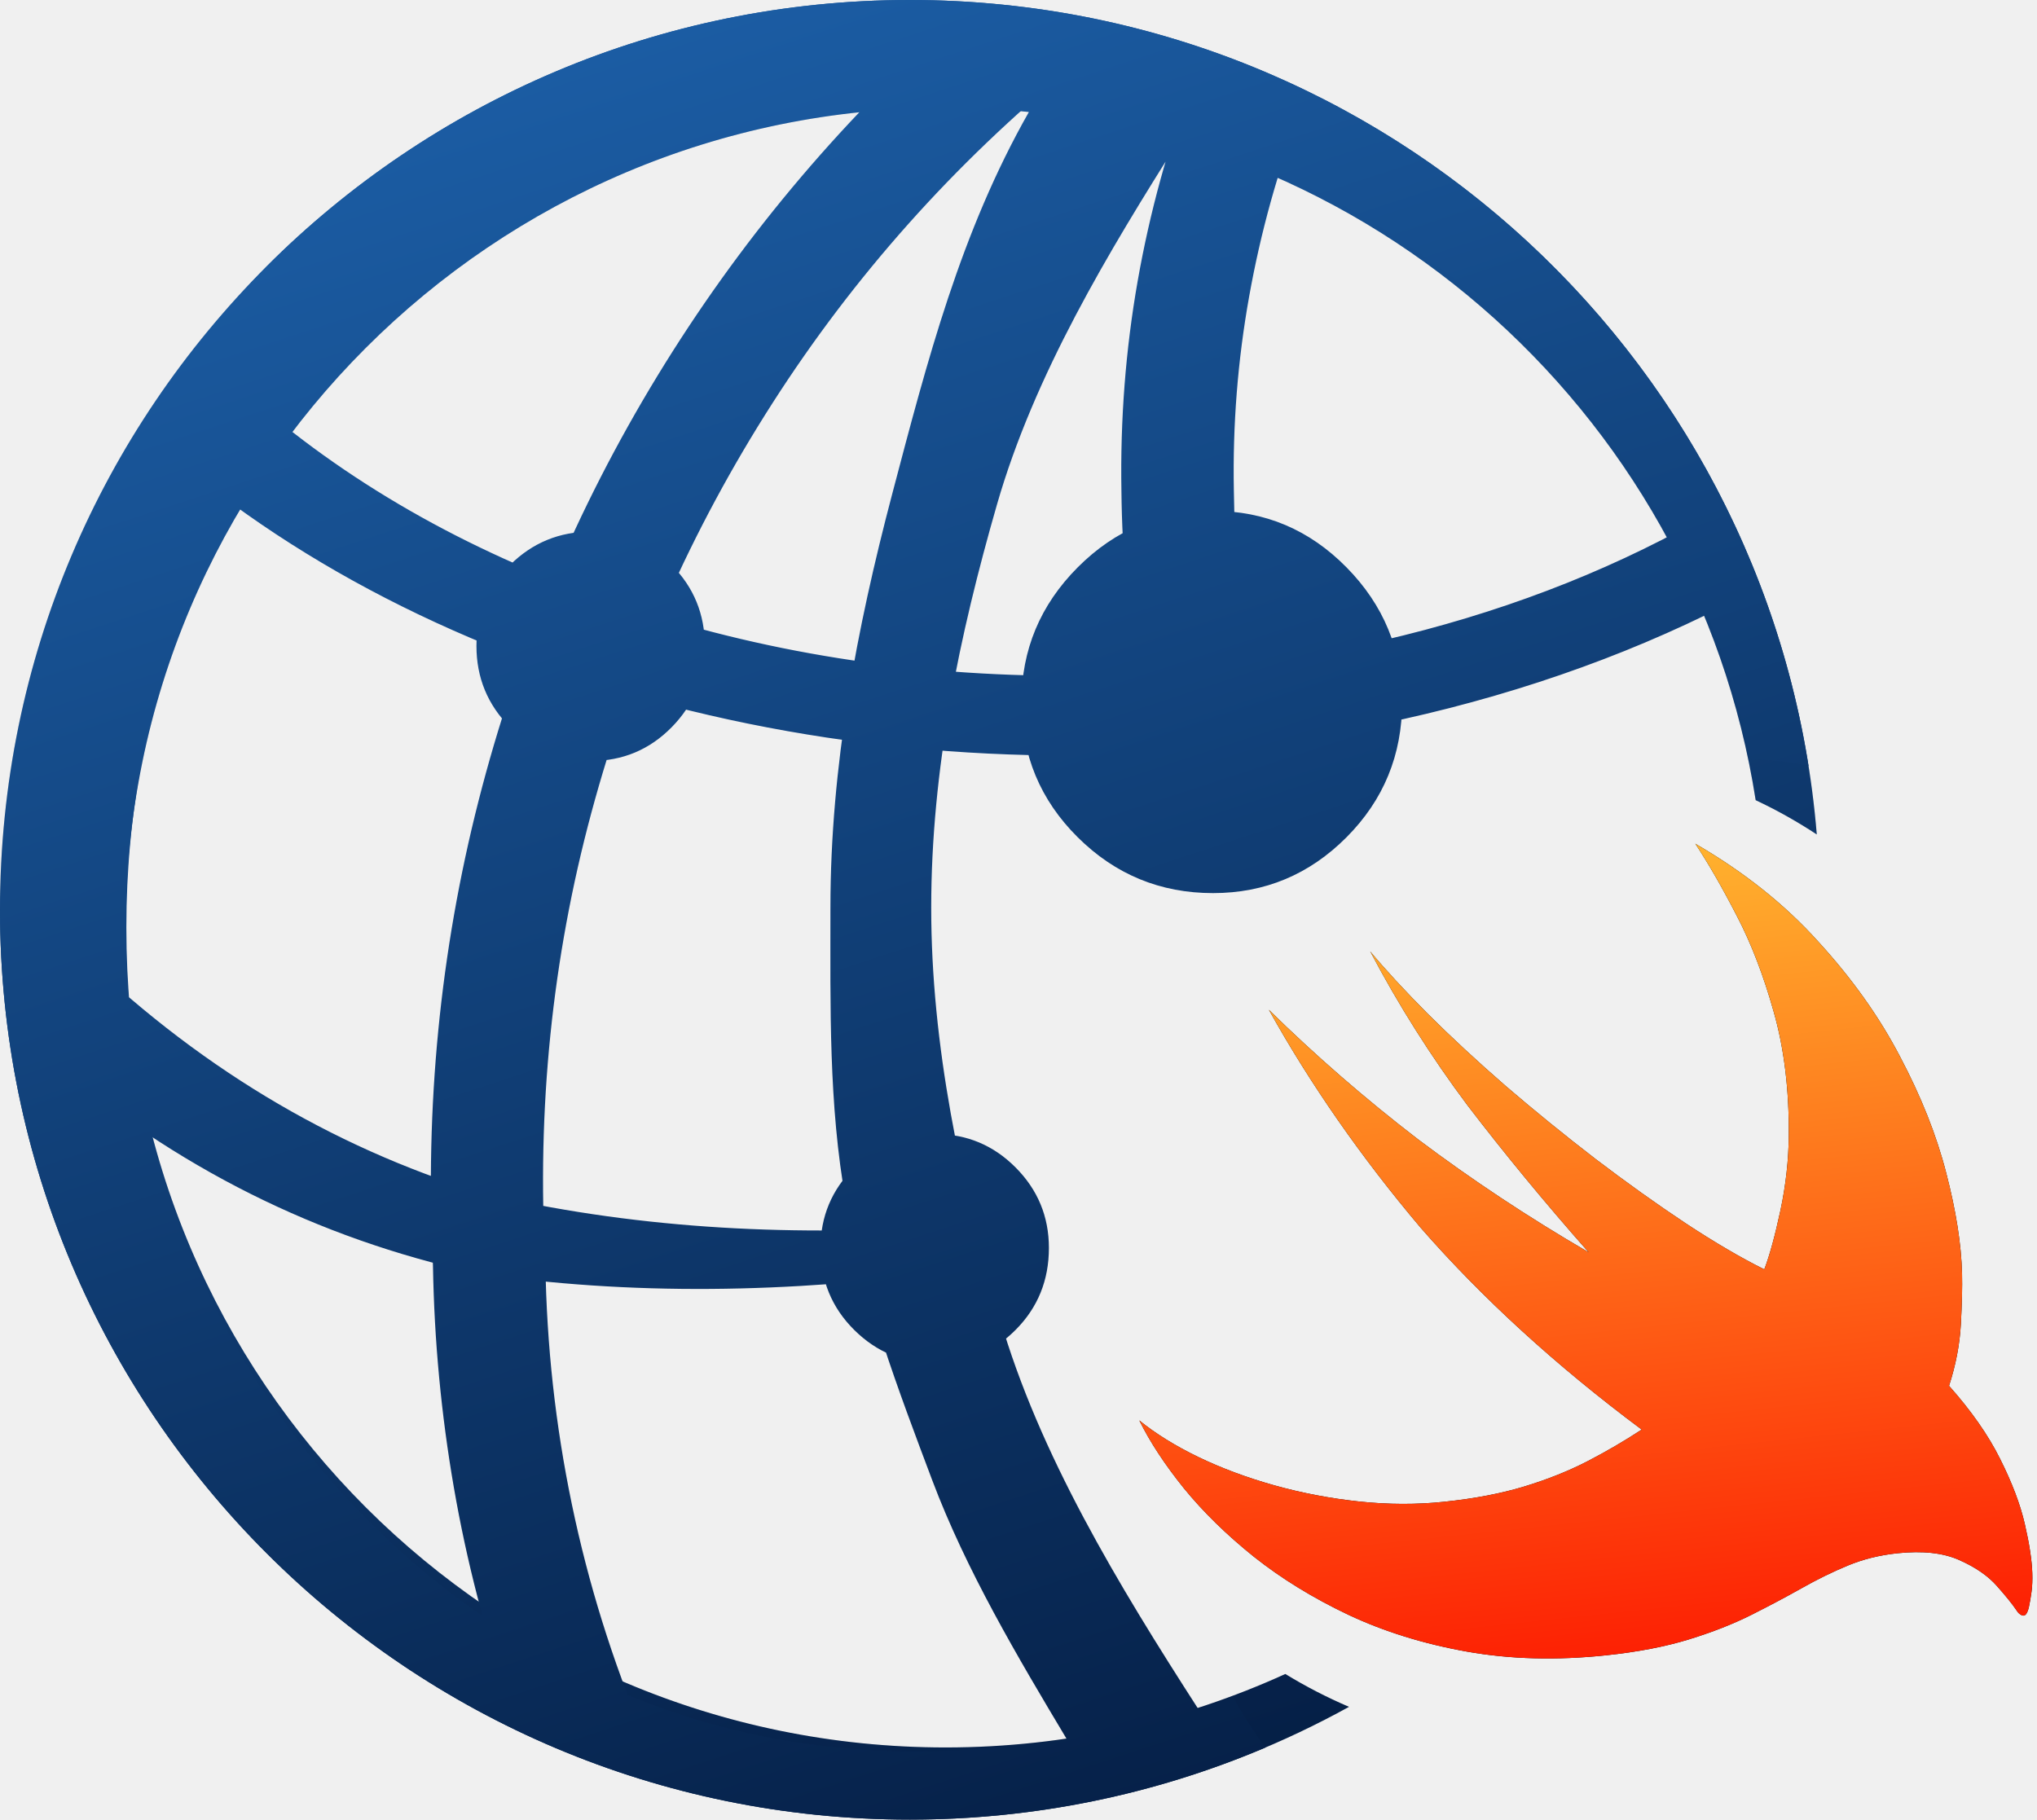
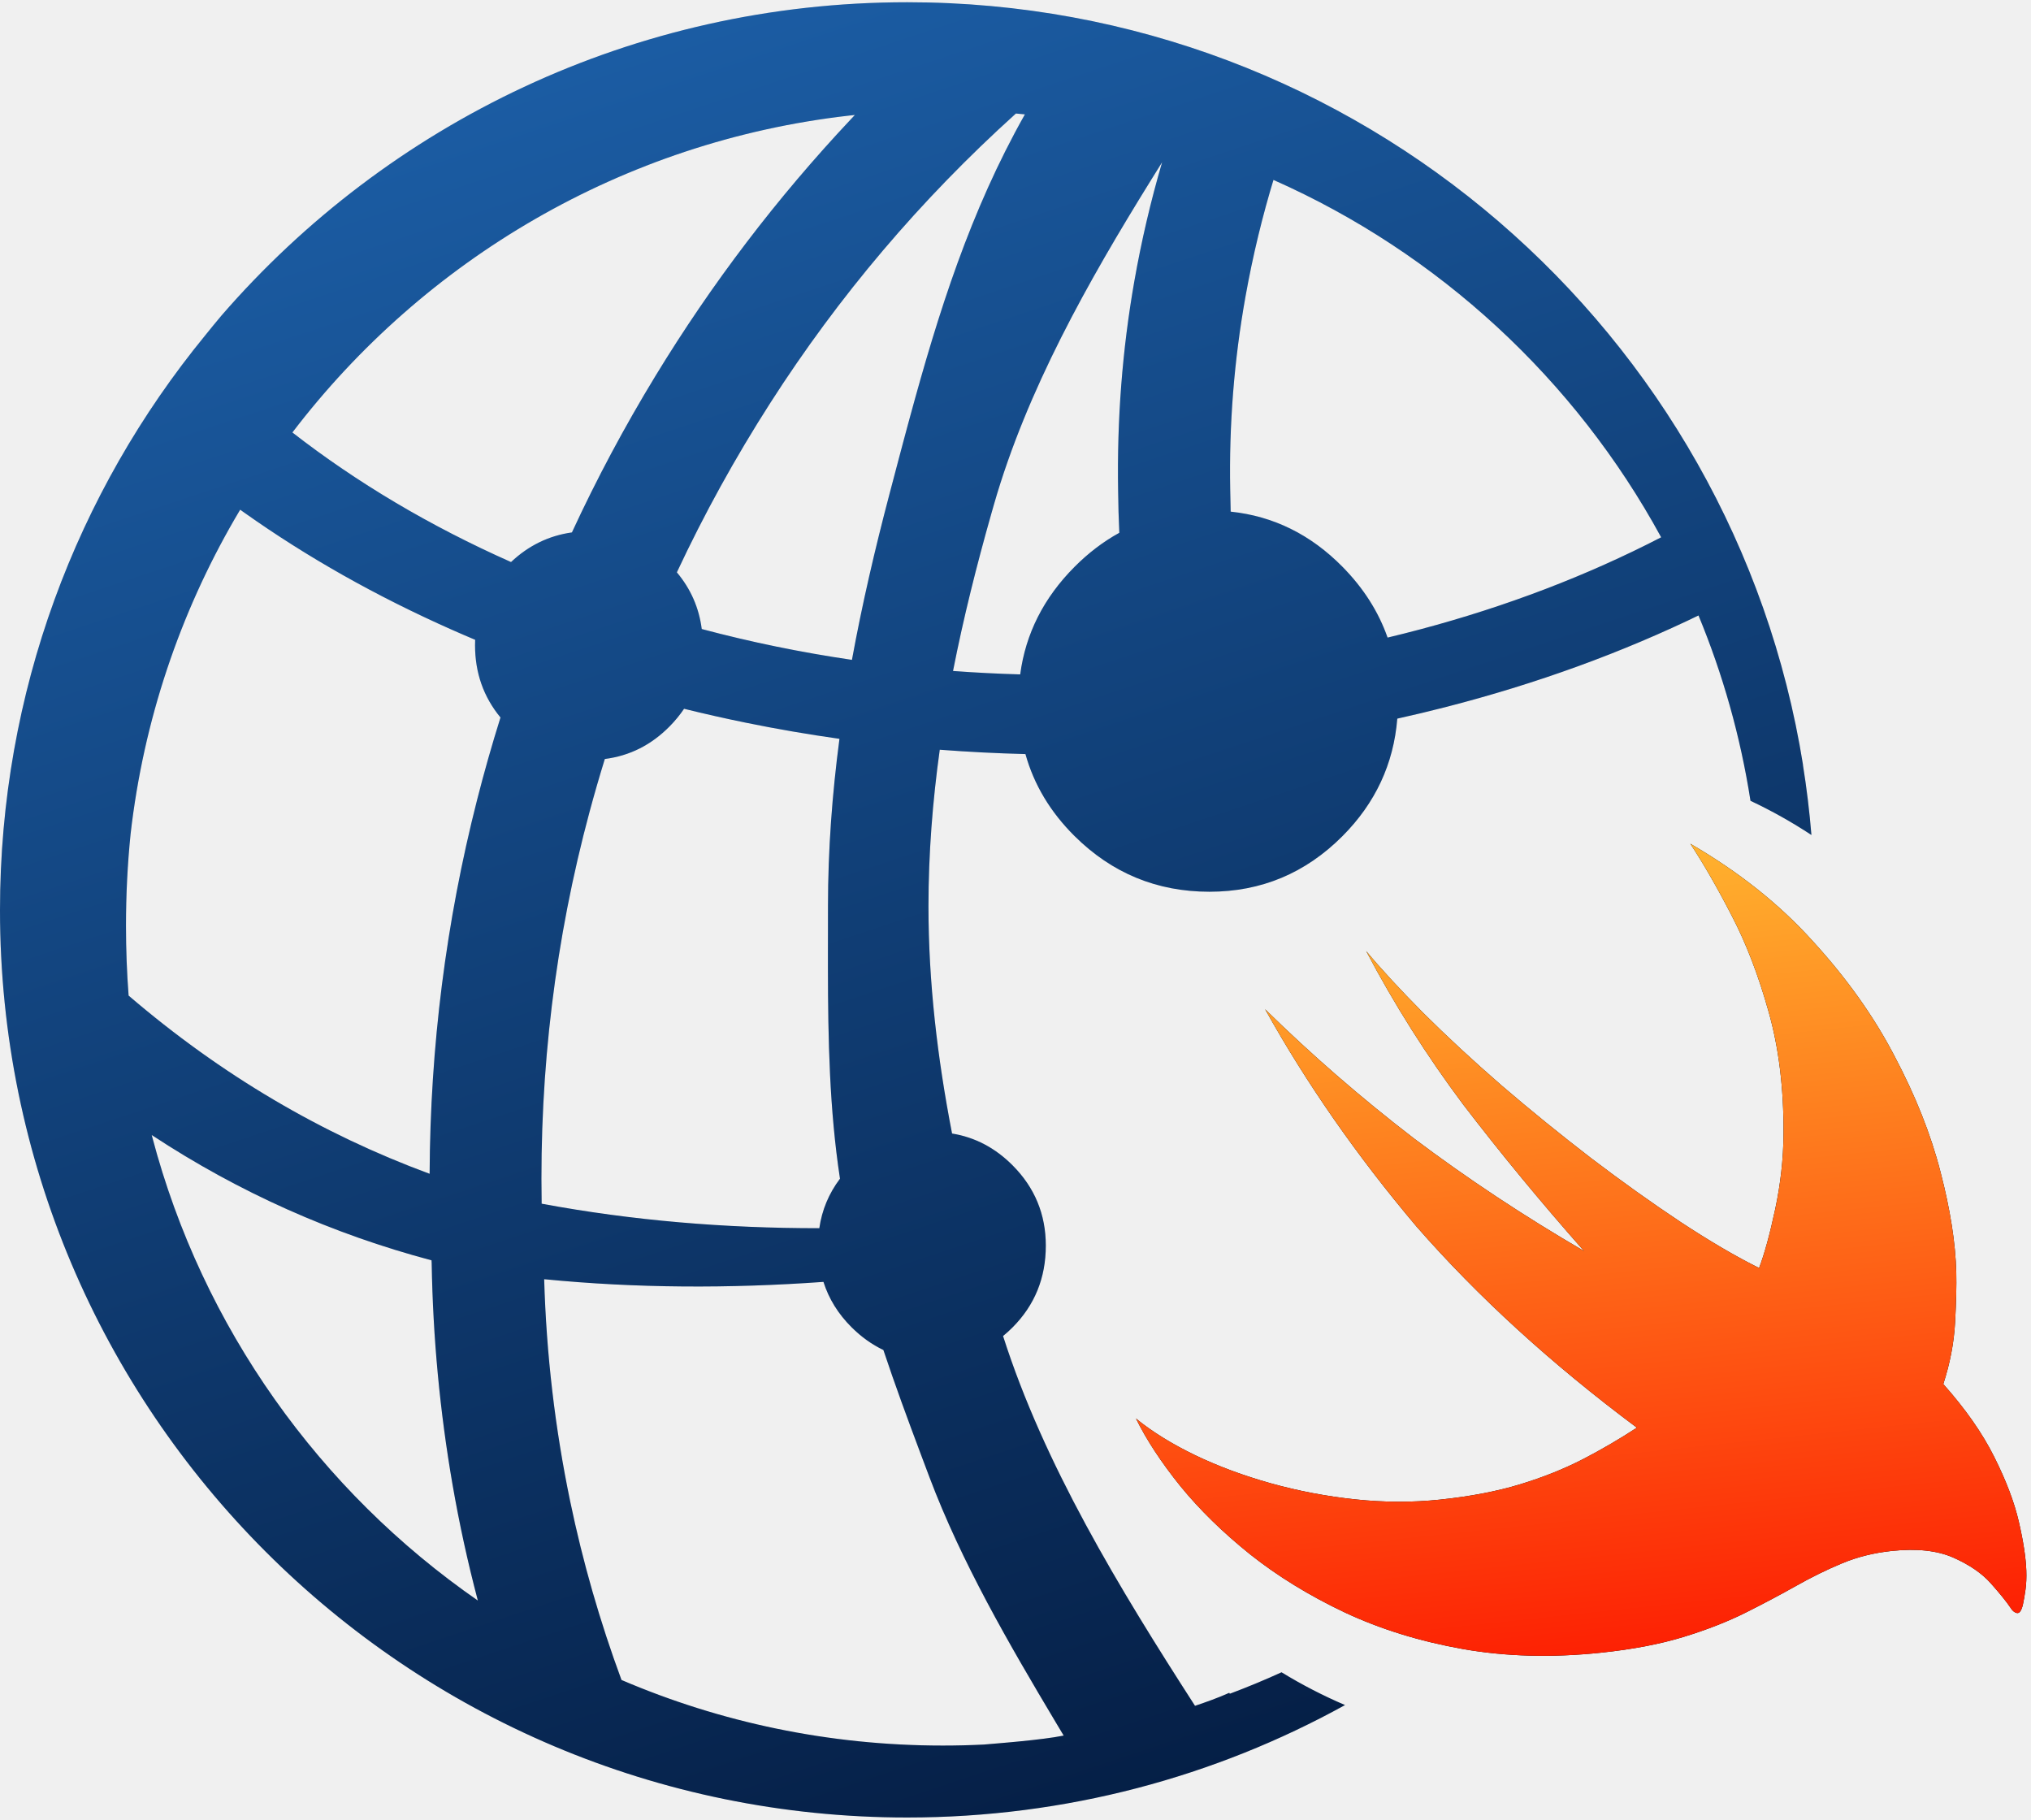
- <svg xmlns="http://www.w3.org/2000/svg" xmlns:xlink="http://www.w3.org/1999/xlink" width="788px" height="704px" viewBox="0 0 788 704" version="1.1">
+ <svg xmlns="http://www.w3.org/2000/svg" xmlns:xlink="http://www.w3.org/1999/xlink" width="728px" height="652px" viewBox="0 0 728 652" version="1.1">
  <defs>
    <linearGradient x1="50%" y1="0%" x2="50%" y2="100%" id="linearGradient-1">
      <stop stop-color="#FFB22E" offset="0%" />
      <stop stop-color="#FD2003" offset="100%" />
    </linearGradient>
-     <path d="M435.182,532.158 C440.918,537.914 447.996,543.408 456.424,548.641 C464.897,553.873 474.268,558.53 484.534,562.611 C494.842,566.692 505.514,569.909 516.54,572.263 C527.59,574.617 538.503,575.794 549.262,575.792 C561.075,575.791 571.583,574.9 580.774,573.12 C589.95,571.34 598.362,568.957 606.004,565.974 C613.627,562.99 620.991,559.666 628.093,556.002 C597.612,527.849 572.017,498.963 551.182,469.344 C531.072,439.725 514.591,409.739 501.628,379.386 C517.676,398.853 535.036,417.456 553.7,435.195 C572.742,452.935 593.137,469.758 614.875,485.665 C600.121,464.943 586.572,444.455 574.196,424.203 C562.129,403.951 551.727,382.887 542.968,361.013 C548.009,368.548 554.505,377.287 562.493,387.23 C570.577,397.173 579.636,407.534 589.691,418.314 C599.871,429.094 610.405,439.664 621.294,450.025 C632.307,460.386 643.012,469.857 653.388,478.439 C663.856,487.021 673.318,493.98 681.738,499.318 C684.379,494.084 687.257,486.704 690.364,477.179 C693.453,467.654 695.525,458.129 696.594,448.604 C698.568,431.019 698.283,415.031 695.784,400.64 C693.344,386.248 689.89,373.4 685.43,362.096 C681.036,350.793 676.701,341.006 672.409,332.738 C689.922,345.506 704.36,359.687 715.687,375.281 C727.217,390.876 736.195,406.758 742.562,422.929 C749.052,439.1 753.425,454.642 755.625,469.558 C757.874,484.473 758.557,497.635 757.637,509.044 C757.231,514.068 756.406,520.479 755.156,528.277 C753.902,536.075 751.555,543.847 748.101,551.593 C755.614,562.059 761.185,572.106 764.782,581.735 C768.416,591.365 770.716,600.052 771.659,607.797 C772.614,615.543 772.919,621.927 772.568,626.952 C772.378,629.673 772.018,632.107 771.489,634.252 C770.96,636.398 770.419,638.308 769.866,639.983 C769.052,642.286 768.166,643.28 767.21,642.966 C766.255,642.653 765.497,641.868 764.937,640.612 C763.601,638.1 761.413,634.724 758.378,630.486 C755.356,626.247 750.887,622.427 744.974,619.026 C739.08,615.625 731.258,613.925 721.495,613.926 C714.521,613.926 707.966,614.843 701.822,616.675 C695.669,618.508 689.459,620.785 683.188,623.507 C676.903,626.229 670.088,628.977 662.739,631.752 C655.374,634.526 647.02,636.83 637.68,638.663 C628.326,640.495 617.507,641.412 605.235,641.414 C586.012,641.416 568.197,639.063 551.84,634.354 C535.555,629.646 520.87,623.341 507.807,615.44 C494.846,607.539 483.487,598.8 473.729,589.224 C464.07,579.648 456.019,569.915 449.557,560.024 C443.172,550.134 438.39,540.845 435.182,532.158 Z" id="path-2" />
-     <linearGradient x1="35.164%" y1="3.2%" x2="66.464%" y2="97.171%" id="linearGradient-3">
+     <path d="M402.05,491.329 C407.349,496.644 413.889,501.717 421.675,506.549 C429.503,511.38 438.161,515.681 447.646,519.449 C457.169,523.218 467.029,526.189 477.215,528.363 C487.423,530.537 497.506,531.624 507.445,531.623 C518.359,531.623 528.067,530.801 536.557,529.158 C545.035,527.514 552.806,525.315 559.866,522.561 C566.908,519.806 573.711,516.738 580.272,513.355 C552.111,487.36 528.463,460.688 509.213,433.339 C490.633,405.991 475.405,378.304 463.427,350.278 C478.255,368.253 494.293,385.43 511.538,401.81 C529.131,418.19 547.973,433.724 568.057,448.413 C554.425,429.278 541.907,410.362 530.472,391.662 C519.323,372.962 509.711,353.514 501.619,333.316 C506.276,340.274 512.278,348.344 519.658,357.524 C527.127,366.705 535.497,376.272 544.786,386.225 C554.192,396.179 563.925,405.939 573.985,415.506 C584.16,425.073 594.05,433.819 603.636,441.743 C613.308,449.667 622.05,456.093 629.829,461.022 C632.269,456.19 634.927,449.376 637.797,440.582 C640.65,431.787 642.564,422.993 643.551,414.199 C645.373,397.963 645.109,383.201 642.8,369.913 C640.544,356.625 637.353,344.762 633.232,334.325 C629.172,323.888 625.166,314.852 621.201,307.218 C637.381,319.008 650.72,332.102 661.186,346.501 C671.839,360.9 680.134,375.565 686.016,390.496 C692.013,405.426 696.054,419.777 698.088,433.549 C700.167,447.32 700.798,459.472 699.949,470.006 C699.575,474.645 698.812,480.564 697.658,487.764 C696.5,494.964 694.332,502.14 691.142,509.291 C698.083,518.955 703.23,528.232 706.554,537.123 C709.912,546.014 712.037,554.035 712.909,561.186 C713.791,568.338 714.074,574.233 713.75,578.872 C713.574,581.384 713.242,583.631 712.754,585.612 C712.264,587.594 711.765,589.357 711.255,590.904 C710.502,593.03 709.684,593.948 708.801,593.658 C707.918,593.368 707.218,592.643 706.7,591.484 C705.466,589.164 703.445,586.048 700.641,582.134 C697.849,578.22 693.719,574.693 688.257,571.552 C682.811,568.412 675.585,566.842 666.565,566.842 C660.122,566.842 654.066,567.688 648.391,569.38 C642.706,571.071 636.969,573.173 631.176,575.686 C625.37,578.199 619.073,580.736 612.285,583.297 C605.48,585.859 597.763,587.985 589.134,589.677 C580.492,591.368 570.497,592.214 559.16,592.215 C541.401,592.216 524.942,590.042 509.831,585.694 C494.785,581.346 481.218,575.524 469.15,568.228 C457.175,560.932 446.681,552.863 437.665,544.021 C428.741,535.178 421.302,526.191 415.332,517.059 C409.433,507.926 405.014,499.35 402.05,491.329 Z" id="path-2" />
+     <linearGradient x1="35.173%" y1="3.2%" x2="66.454%" y2="97.171%" id="linearGradient-3">
      <stop stop-color="#1B5CA3" offset="0%" />
      <stop stop-color="#051F46" offset="100%" />
    </linearGradient>
-     <path d="M352,1.13686838e-13 C536.587,1.13686838e-13 687.989,142.081 702.81,322.845 C695.282,317.89 687.384,313.453 679.168,309.581 C655.486,157.821 524.199,41.701 365.791,41.701 C190.61,41.701 48.597,183.714 48.597,358.896 C48.597,534.077 190.61,676.09 365.791,676.09 C412.671,676.09 457.176,665.919 497.219,647.665 C505.071,652.468 513.301,656.723 521.85,660.377 C471.494,688.18 413.594,704 352,704 C157.596,704 0,546.404 0,352 C0,157.596 157.596,1.13686838e-13 352,1.13686838e-13 Z" id="path-4" />
-     <circle id="path-5" cx="352" cy="352" r="352" />
-     <linearGradient x1="35.387%" y1="3.2%" x2="66.217%" y2="97.171%" id="linearGradient-7">
-       <stop stop-color="#1B5CA3" offset="0%" />
-       <stop stop-color="#051F46" offset="100%" />
-     </linearGradient>
+     <path d="M325.197,-0.197 C487.143,-0.197 621.44,118.179 646.28,273.123 L646.246,273.114 C647.58,281.396 648.6,289.783 649.295,298.262 C642.34,293.684 635.043,289.585 627.453,286.008 C623.84,262.858 617.518,240.605 608.819,219.585 L610.153,218.94 C581.526,232.885 550.802,244.062 517.981,252.471 C512.298,253.927 506.589,255.29 500.854,256.558 C499.533,272.798 492.991,286.824 481.229,298.636 C467.978,311.943 452.078,318.596 433.527,318.596 C414.681,318.596 398.56,311.943 385.162,298.636 C376.487,290.02 370.621,280.227 367.563,269.256 C357.248,269 347.011,268.481 336.851,267.7 C334.281,286.194 332.806,304.908 332.806,323.84 C332.806,351.047 336.009,378.185 341.259,405.256 C349.49,406.595 356.724,410.397 362.962,416.661 C370.898,424.631 374.865,434.22 374.865,445.43 C374.865,456.99 370.898,466.755 362.962,474.724 C361.853,475.837 360.713,476.873 359.541,477.831 C374.216,523.811 401.029,567.99 428.346,610.369 C430.338,609.703 432.386,608.981 434.489,608.203 C436.592,607.426 438.639,606.593 440.632,605.704 L440.814,606.043 C447.101,603.686 453.285,601.118 459.359,598.35 C466.612,602.786 474.216,606.718 482.113,610.093 C435.593,635.779 382.102,650.395 325.197,650.395 C145.596,650.395 5.68434189e-14,504.799 5.68434189e-14,325.197 C5.68434189e-14,247.053 27.563,175.347 73.497,119.269 C75.432,116.854 77.396,114.457 79.394,112.086 C139.015,43.303 227.026,-0.197 325.197,-0.197 Z M195.055,457.468 C195.831,484.383 198.939,510.918 204.377,537.071 C208.898,558.811 215.03,580.156 222.773,601.105 C258.122,616.237 297.053,624.61 337.938,624.61 C342.862,624.61 347.757,624.488 352.621,624.248 L356.988,623.882 L361.361,623.5 L363.495,623.303 L365.579,623.104 C371.387,622.534 377.263,621.843 381.268,621.03 L378.423,616.271 C361.65,588.177 344.637,558.89 333.15,528.408 L329.894,519.756 C325.331,507.6 320.796,495.296 316.646,482.843 C312.544,480.886 308.754,478.179 305.276,474.724 C300.459,469.939 297.088,464.507 295.163,458.428 C261.425,460.838 228.055,460.71 195.055,457.468 Z M54.382,405.79 L54.561,406.487 C72.589,474.858 114.704,533.451 171.282,572.638 C167.648,558.874 164.622,545.021 162.207,531.074 C157.669,504.864 155.178,478.432 154.736,451.778 L154.682,450.703 C119.189,441.261 85.756,426.445 54.382,405.79 Z M245.199,253.025 C243.722,255.225 242.001,257.323 240.035,259.318 C233.46,265.994 225.714,269.895 216.797,271.022 C214.869,277.25 213.055,283.528 211.35,289.856 C199.054,335.517 193.322,382.367 194.153,430.407 C226.842,436.483 260.018,439.204 293.681,439.189 C294.624,432.658 297.093,426.744 301.087,421.445 C297.301,396.658 296.799,371.506 296.766,346.069 L296.765,340.528 L296.779,331.207 C296.783,328.718 296.786,326.226 296.786,323.732 C296.786,303.554 298.287,283.579 300.899,263.795 C289.604,262.204 278.408,260.275 267.311,258.01 C259.853,256.488 252.482,254.826 245.199,253.025 Z M86.088,181.675 L84.146,184.969 C64.52,218.872 51.492,257.072 46.82,297.812 C45.713,308.627 45.159,319.635 45.159,330.837 C45.159,339.277 45.473,347.606 46.102,355.826 C79.415,384.367 115.378,405.436 153.994,419.69 C154.205,374.038 159.876,329.372 171.006,285.692 C173.544,275.734 176.34,265.886 179.396,256.148 C173.316,248.776 170.277,240.143 170.277,230.249 C170.277,229.595 170.29,228.946 170.317,228.303 C167.488,227.114 164.674,225.898 161.876,224.658 C134.876,212.683 110.102,198.704 87.555,182.72 L86.088,181.675 Z M416.554,57.154 L414.209,60.91 L412.555,63.572 C389.955,100.01 368.099,138.733 356.296,179.743 L355.377,182.954 C350.093,201.557 345.359,220.399 341.607,239.48 C349.57,240.07 357.596,240.478 365.685,240.706 C367.626,226.099 374.118,213.251 385.162,202.161 C390.136,197.165 395.486,193.097 401.211,189.956 C400.976,184.954 400.835,179.939 400.785,174.912 C400.343,149.368 402.28,124.325 406.596,99.781 C409.132,85.361 412.452,71.152 416.554,57.154 Z M364.15,39.683 L363.934,39.879 C329.96,70.554 300.682,105.07 276.1,143.427 C263.537,163.03 252.376,183.265 242.616,204.13 C247.58,210.044 250.554,216.815 251.537,224.442 C269.134,229.126 287.079,232.811 305.374,235.498 C309.032,215.505 313.653,195.703 318.824,176.078 L322.191,163.313 L323.876,156.976 L325.181,152.118 L326.075,148.819 C336.384,110.928 347.794,74.653 367.372,39.992 C366.302,39.879 365.227,39.778 364.15,39.683 Z M456.464,63.486 L456.799,62.381 C452.511,76.363 449.059,90.662 446.442,105.278 C442.347,128.156 440.521,151.256 440.964,174.578 C440.991,177.18 441.046,179.778 441.129,182.371 C456.458,183.984 469.825,190.581 481.229,202.161 C488.734,209.782 494.114,218.232 497.368,227.514 C501.313,226.573 505.242,225.581 509.154,224.54 C540.035,216.32 568.794,205.329 595.433,191.567 C564.616,135 515.7,89.714 456.464,63.486 Z M306.43,40.209 L304.436,40.42 C223.154,49.671 151.964,92.176 104.805,153.997 C128.108,172.107 154.229,187.585 183.174,200.438 C189.46,194.518 196.736,190.978 205.001,189.819 C213.858,170.66 223.833,151.975 234.926,133.765 C255.115,100.623 278.467,69.95 304.981,41.745 L306.43,40.209 Z" id="path-4" />
  </defs>
  <g id="Page-1" stroke="none" stroke-width="1" fill="none" fill-rule="evenodd">
-     <g id="Swift-Events" transform="translate(-117, -160)">
-       <g id="Group" transform="translate(117, 160)">
-         <g id="Path" fill-rule="nonzero" transform="translate(603.9453, 487.8805) rotate(-6) translate(-603.9453, -487.8805)">
+     <g id="Swift-Events" transform="translate(-187, -186)">
+       <g transform="translate(187, 187)">
+         <g id="Swift-Bird" fill-rule="nonzero" transform="translate(557.9647, 450.4641) rotate(-6) translate(-557.9647, -450.4641)">
          <use fill="#000000" xlink:href="#path-2" />
          <use fill="url(#linearGradient-1)" xlink:href="#path-2" />
        </g>
-         <g id="Combined-Shape">
+         <g id="Network-Globe">
          <use fill="#D8D8D8" xlink:href="#path-4" />
          <use fill="url(#linearGradient-3)" xlink:href="#path-4" />
-         </g>
-         <g id="Shape">
-           <mask id="mask-6" fill="white">
-             <use xlink:href="#path-5" />
-           </mask>
-           <use id="Mask" fill-opacity="0" fill="#D8D8D8" xlink:href="#path-5" />
-           <path d="M366.607,726.637 C316.048,726.637 268.605,717.08 224.277,697.966 C179.949,678.853 140.952,652.406 107.286,618.627 C73.621,584.848 47.323,545.779 28.394,501.421 C9.465,457.063 0,409.52 0,358.791 C0,308.062 9.465,260.458 28.394,215.98 C47.323,171.502 73.621,132.434 107.286,98.775 C140.952,65.116 179.889,38.729 224.097,19.616 C268.306,0.502 315.689,-9.055 366.247,-9.055 C411.774,-9.055 455.024,-1.121 495.997,14.747 C536.971,30.615 573.811,52.734 606.518,81.104 C639.225,109.473 666.242,142.772 687.567,180.999 C708.893,219.226 722.67,260.699 728.9,305.417 C719.076,301.811 710.151,298.986 702.124,296.942 C694.097,294.899 685.77,293.877 677.144,293.877 C669.476,255.41 655.279,219.947 634.553,187.49 C613.827,155.033 588.248,127.265 557.817,104.184 C527.386,81.104 493.601,64.274 456.461,53.695 C428.666,97.693 400.158,144.876 385.661,195.244 C371.165,245.612 360.235,297.604 360.235,351.218 C360.235,404.351 371.524,457.244 386.74,509.896 C401.955,562.549 432.5,613.037 463.65,661.362 C465.806,660.641 468.023,659.859 470.299,659.018 C472.575,658.176 474.792,657.275 476.948,656.313 C480.782,663.526 485.394,670.678 490.786,677.771 C496.177,684.863 501.748,691.415 507.499,697.425 C505.342,698.627 502.946,699.709 500.31,700.671 C497.675,701.633 495.039,702.594 492.403,703.556 C472.276,711.009 451.609,716.719 430.403,720.686 C409.198,724.653 387.932,726.637 366.607,726.637 Z M354.506,677.591 C363.265,677.591 371.851,677.23 380.263,676.509 C388.676,675.787 404.394,674.585 412.691,672.902 C393.561,640.926 373.746,607.508 360.608,572.646 C347.47,537.785 333.878,501.782 327.194,464.637 C320.51,427.492 321.247,389.569 321.247,351.101 C321.247,296.525 331.387,243.328 345.101,191.277 C358.815,139.226 371.562,89.879 398.068,43.237 C383.778,41.073 369.142,39.991 354.161,39.991 C311.982,39.991 272.453,48.226 235.575,64.695 C198.697,81.164 166.256,104.064 138.252,133.395 C110.248,162.727 88.352,196.626 72.563,235.094 C56.775,273.561 48.881,314.794 48.881,358.791 C48.881,402.788 56.775,444.021 72.563,482.488 C88.352,520.956 110.248,554.795 138.252,584.006 C166.256,613.218 198.755,636.118 235.748,652.707 C272.741,669.296 312.327,677.591 354.506,677.591 Z M78.985,186.711 L98.44,155.074 C137.35,188.752 184.309,214.946 239.316,233.656 C294.323,252.365 352.63,261.635 414.238,261.465 C461.717,261.295 507.344,255.385 551.118,243.733 C594.892,232.082 634.729,215.286 670.628,193.344 L690.083,221.919 C650.941,244.541 607.804,261.891 560.672,273.967 C513.54,286.043 464.728,292.167 414.238,292.337 C371.39,292.337 329.759,288.212 289.343,279.963 C248.927,271.713 210.886,259.679 175.218,243.861 C139.55,228.043 107.473,208.992 78.985,186.711 Z M197.321,659.559 C187.736,631.91 180.488,603.901 175.576,575.531 C170.664,547.162 167.968,518.551 167.489,489.701 C164.374,428.153 170.244,368.228 185.1,309.925 C199.956,251.623 223.019,196.807 254.288,145.477 C285.558,94.146 323.836,48.286 369.123,7.895 L414.769,25.927 C369.003,63.433 330.365,106.769 298.856,155.935 C267.347,205.101 243.985,257.934 228.77,314.433 C213.554,370.932 207.624,429.114 210.979,488.98 C211.458,520.475 214.872,551.489 221.222,582.023 C227.572,612.556 236.857,642.369 249.077,671.46 L197.321,659.559 Z M363.512,474.573 L368.131,491.888 C305.445,500.239 243.913,501.454 183.536,492.454 C123.159,479.124 68.116,452.048 18.407,409.362 L27.975,365.702 C75.264,412.155 127.833,443.469 185.681,461.412 C243.528,475.064 302.806,478.454 363.512,474.573 Z M501.029,320.564 L459.696,333.907 C442.923,287.025 434.297,239.061 433.818,190.015 C433.339,162.366 435.435,135.259 440.108,108.692 C444.78,82.125 451.909,56.22 461.493,30.976 L503.186,42.876 C494.32,65.957 487.671,89.879 483.238,114.642 C478.805,139.406 476.828,164.41 477.308,189.654 C477.547,212.254 479.704,234.553 483.777,256.552 C487.85,278.55 493.601,299.888 501.029,320.564 Z M228.628,294.418 C216.396,294.418 205.952,290.071 197.295,281.378 C188.639,272.685 184.311,262.197 184.311,249.913 C184.311,237.629 188.639,227.188 197.295,218.589 C205.952,209.991 216.396,205.691 228.628,205.691 C240.86,205.691 251.257,209.991 259.819,218.589 C268.381,227.188 272.662,237.629 272.662,249.913 C272.662,262.197 268.381,272.685 259.819,281.378 C251.257,290.071 240.86,294.418 228.628,294.418 Z M469.258,345.542 C448.859,345.542 431.409,338.34 416.906,323.936 C402.404,309.533 395.153,292.088 395.153,271.603 C395.153,251.438 402.404,234.073 416.906,219.51 C431.409,204.946 448.859,197.664 469.258,197.664 C489.337,197.664 506.549,204.946 520.892,219.51 C535.234,234.073 542.406,251.438 542.406,271.603 C542.406,292.088 535.234,309.533 520.892,323.936 C506.549,338.34 489.337,345.542 469.258,345.542 Z M361.869,527.477 C349.598,527.477 339.12,523.164 330.436,514.537 C321.752,505.911 317.41,495.342 317.41,482.829 C317.41,470.695 321.752,460.316 330.436,451.689 C339.12,443.063 349.598,438.75 361.869,438.75 C373.951,438.75 384.287,443.063 392.877,451.689 C401.467,460.316 405.761,470.695 405.761,482.829 C405.761,495.342 401.467,505.911 392.877,514.537 C384.287,523.164 373.951,527.477 361.869,527.477 Z" fill="url(#linearGradient-7)" fill-rule="nonzero" mask="url(#mask-6)" />
        </g>
      </g>
    </g>
  </g>
</svg>
